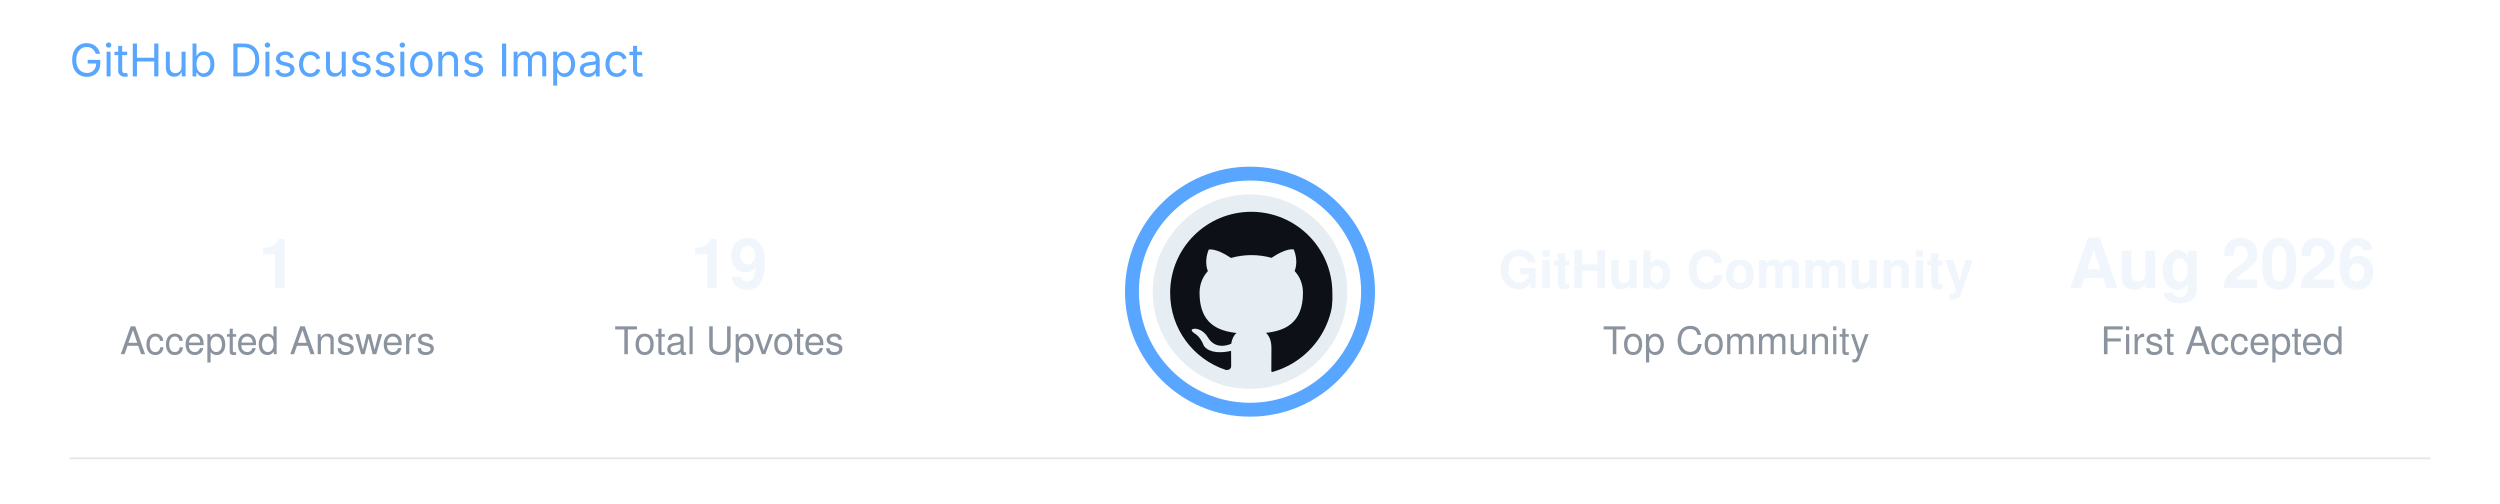
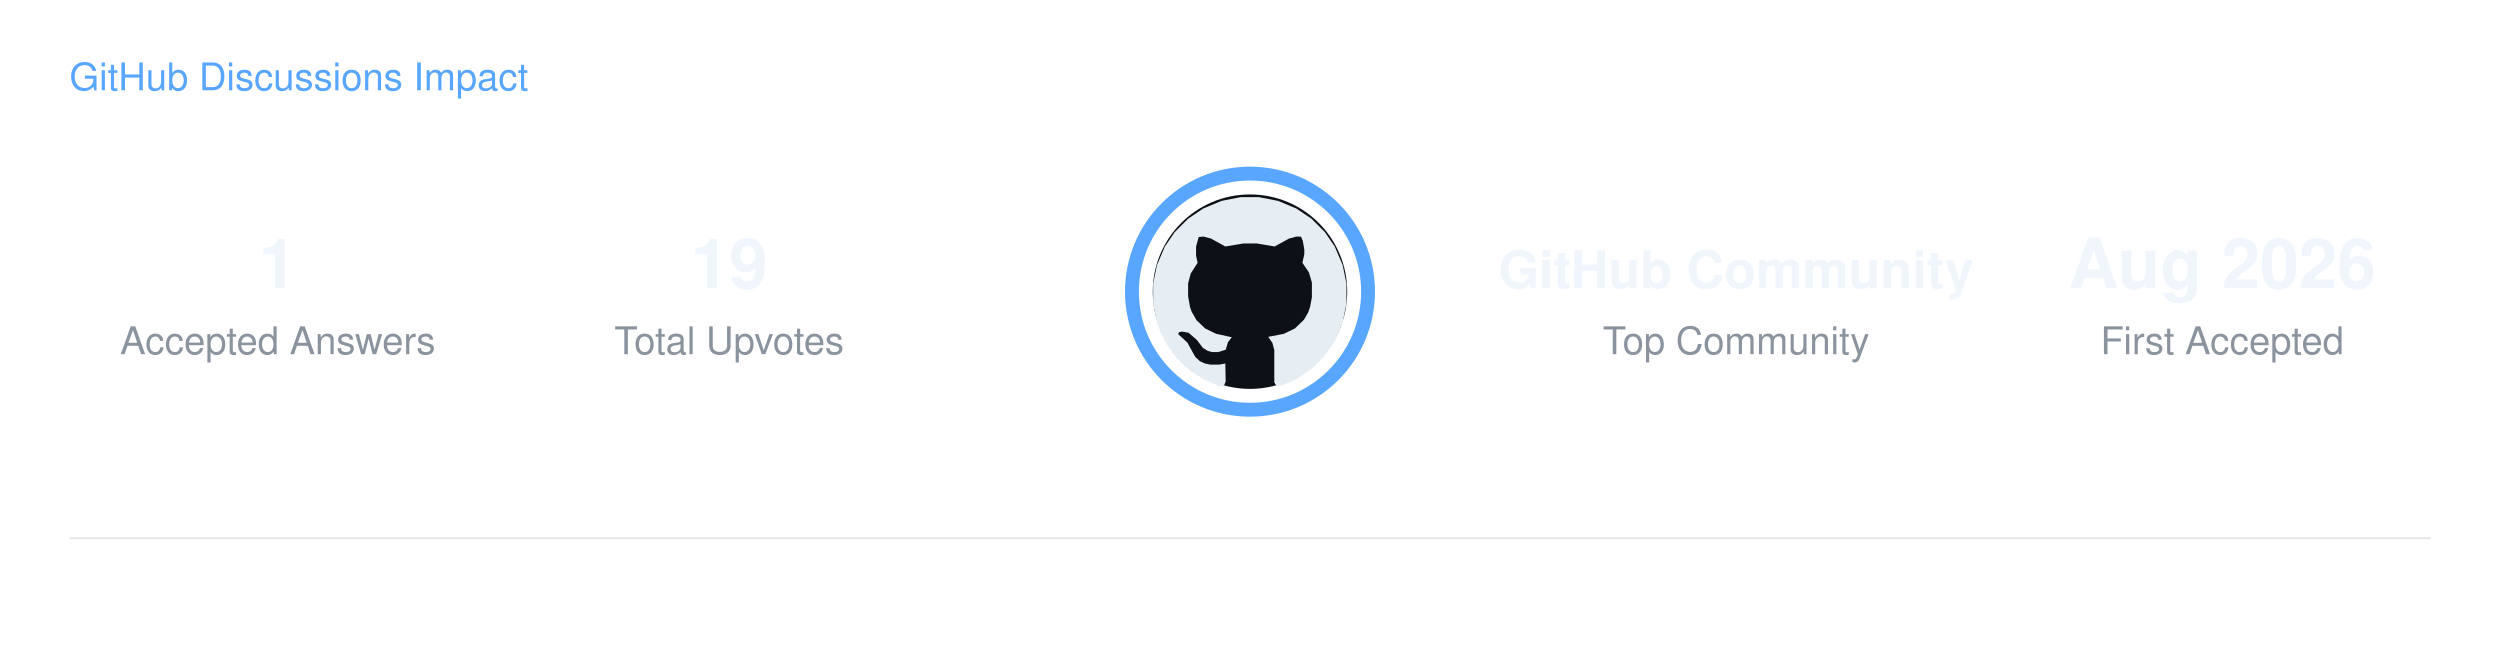
- <svg xmlns="http://www.w3.org/2000/svg" width="720" height="145" viewBox="0 0 720 145" role="img" aria-labelledby="title description">
+ <svg xmlns="http://www.w3.org/2000/svg" width="720" height="190" viewBox="0 0 720 190" role="img" aria-labelledby="title description">
  <defs>
-     <clipPath id="octocat-clip">
-       <circle cx="0" cy="0" r="24" />
+     <clipPath id="octocat-inner-clip">
+       <circle cx="0" cy="0" r="24.5" />
    </clipPath>
  </defs>
  <style>
- 
        .title {
-             font:
-                 400 13px
+             font-family:
                -apple-system,
                BlinkMacSystemFont,
                "Segoe UI",
+                 Helvetica,
+                 Arial,
                sans-serif;
- 
-             fill: #58a6ff;
+             font-size: 11px;
+             font-weight: 400;
+             fill: #58A6FF;
        }

        .value {
            font-family:
                -apple-system,
                BlinkMacSystemFont,
                "Segoe UI",
                Helvetica,
                Arial,
                sans-serif;
- 
            font-size: 20px;
            font-weight: 600;
            fill: #F0F6FC;
        }

        .label {
            font-family:
                -apple-system,
                BlinkMacSystemFont,
                "Segoe UI",
                Helvetica,
                Arial,
                sans-serif;
- 
            font-size: 11px;
            font-weight: 400;
            fill: #8B949E;
        }

        .community {
            font-family:
                -apple-system,
                BlinkMacSystemFont,
                "Segoe UI",
                Helvetica,
                Arial,
                sans-serif;
- 
            font-size: 15px;
            font-weight: 600;
            fill: #F0F6FC;
        }
- 
    </style>
-   <text x="20" y="22" class="title">
+   <text x="20" y="26" class="title">
        GitHub Discussions Impact
    </text>
  <text x="80" y="83" text-anchor="middle" class="value">
        1
    </text>
  <text x="80" y="102" text-anchor="middle" class="label">
        Accepted Answers
    </text>
  <text x="210" y="83" text-anchor="middle" class="value">
        19
    </text>
  <text x="210" y="102" text-anchor="middle" class="label">
        Total Upvotes
    </text>
  <g transform="translate(360 84)">
    <circle cx="0" cy="0" r="34" fill="none" stroke="#58A6FF" stroke-width="4" />
-     <circle cx="0" cy="0" r="28" fill="#E6EDF3" />
-     <g clip-path="url(#octocat-clip)">
-       <g transform="translate(-23.0 -23.0) scale(2.92)" fill="#0D1117">
-         <path d="                     M8 0                     C3.58 0 0 3.58 0 8                     c0 3.54 2.29 6.53 5.47 7.59                     .4.07.55-.17.55-.38                     0-.19-.01-.82-.01-1.49                     C3.78 14.2 3.31 13.18 3.31 13.18                     c-.36-.92-.88-1.17-.88-1.17                     -.72-.49.05-.48.05-.48                     .8.06 1.22.82 1.22.82                     .71 1.21 1.87.86 2.33.66                     .07-.52.28-.86.51-1.06                     -1.78-.2-3.64-.89-3.64-3.95                     0-.87.31-1.59.82-2.15                     -.08-.2-.36-1.02.08-2.12                     0 0 .67-.21 2.2.82                     A7.65 7.65 0 0 1 8 4.27                     c.68 0 1.36.09 2 .27                     1.53-1.04 2.2-.82 2.2-.82                     .44 1.1.16 1.92.08 2.12                     .51.56.82 1.27.82 2.15                     0 3.07-1.87 3.75-3.65 3.95                     .29.25.54.73.54 1.48                     0 1.07-.01 1.93-.01 2.2                     0 .21.15.46.55.38                     A8.013 8.013 0 0 0 16 8                     c0-4.42-3.58-8-8-8                     z                 " />
-       </g>
-     </g>
+     <circle cx="0" cy="0" r="28" fill="#0D1117" />
+     <path d="                 M 181 17                 L 133 37                 L 93 64                 L 58 99                 L 32 137                 L 11 186                 L 1 235                 L 1 288                 L 11 337                 L 20 362                 L 37 395                 L 60 427                 L 79 447                 L 104 468                 L 136 488                 L 173 504                 L 179 505                 L 188 502                 L 192 493                 L 191 445                 L 176 448                 L 151 448                 L 137 445                 L 124 439                 L 112 428                 L 91 390                 L 67 368                 L 69 363                 L 76 361                 L 94 364                 L 116 383                 L 132 404                 L 145 412                 L 156 415                 L 172 415                 L 192 409                 L 198 389                 L 208 376                 L 167 367                 L 138 353                 L 115 331                 L 102 308                 L 98 296                 L 93 268                 L 93 234                 L 100 208                 L 118 180                 L 114 161                 L 114 137                 L 121 112                 L 134 111                 L 153 116                 L 191 137                 L 239 129                 L 273 129                 L 321 137                 L 359 116                 L 378 111                 L 390 111                 L 395 122                 L 399 145                 L 399 157                 L 394 180                 L 411 205                 L 419 232                 L 419 271                 L 414 297                 L 409 311                 L 398 330                 L 374 353                 L 345 367                 L 304 375                 L 315 391                 L 320 410                 L 320 495                 L 325 503                 L 338 504                 L 379 486                 L 421 457                 L 451 427                 L 482 381                 L 500 337                 L 510 287                 L 510 235                 L 500 186                 L 479 137                 L 453 99                 L 418 64                 L 378 37                 L 330 17                 L 279 7                 L 232 7                 Z             " transform="translate(-28 -28) scale(0.109375)" fill="#E6EDF3" />
  </g>
  <text x="500" y="83" text-anchor="middle" class="community">
        GitHub Community
    </text>
  <text x="500" y="102" text-anchor="middle" class="label">
        Top Community
    </text>
  <text x="640" y="83" text-anchor="middle" class="value">
        Aug 2026
    </text>
  <text x="640" y="102" text-anchor="middle" class="label">
        First Accepted
    </text>
-   <line x1="20" y1="132" x2="700" y2="132" stroke="#8B949E" stroke-width="0.5" opacity="0.25" />
+   <line x1="20" y1="155" x2="700" y2="155" stroke="#8B949E" stroke-width="0.5" opacity="0.25" />
</svg>
